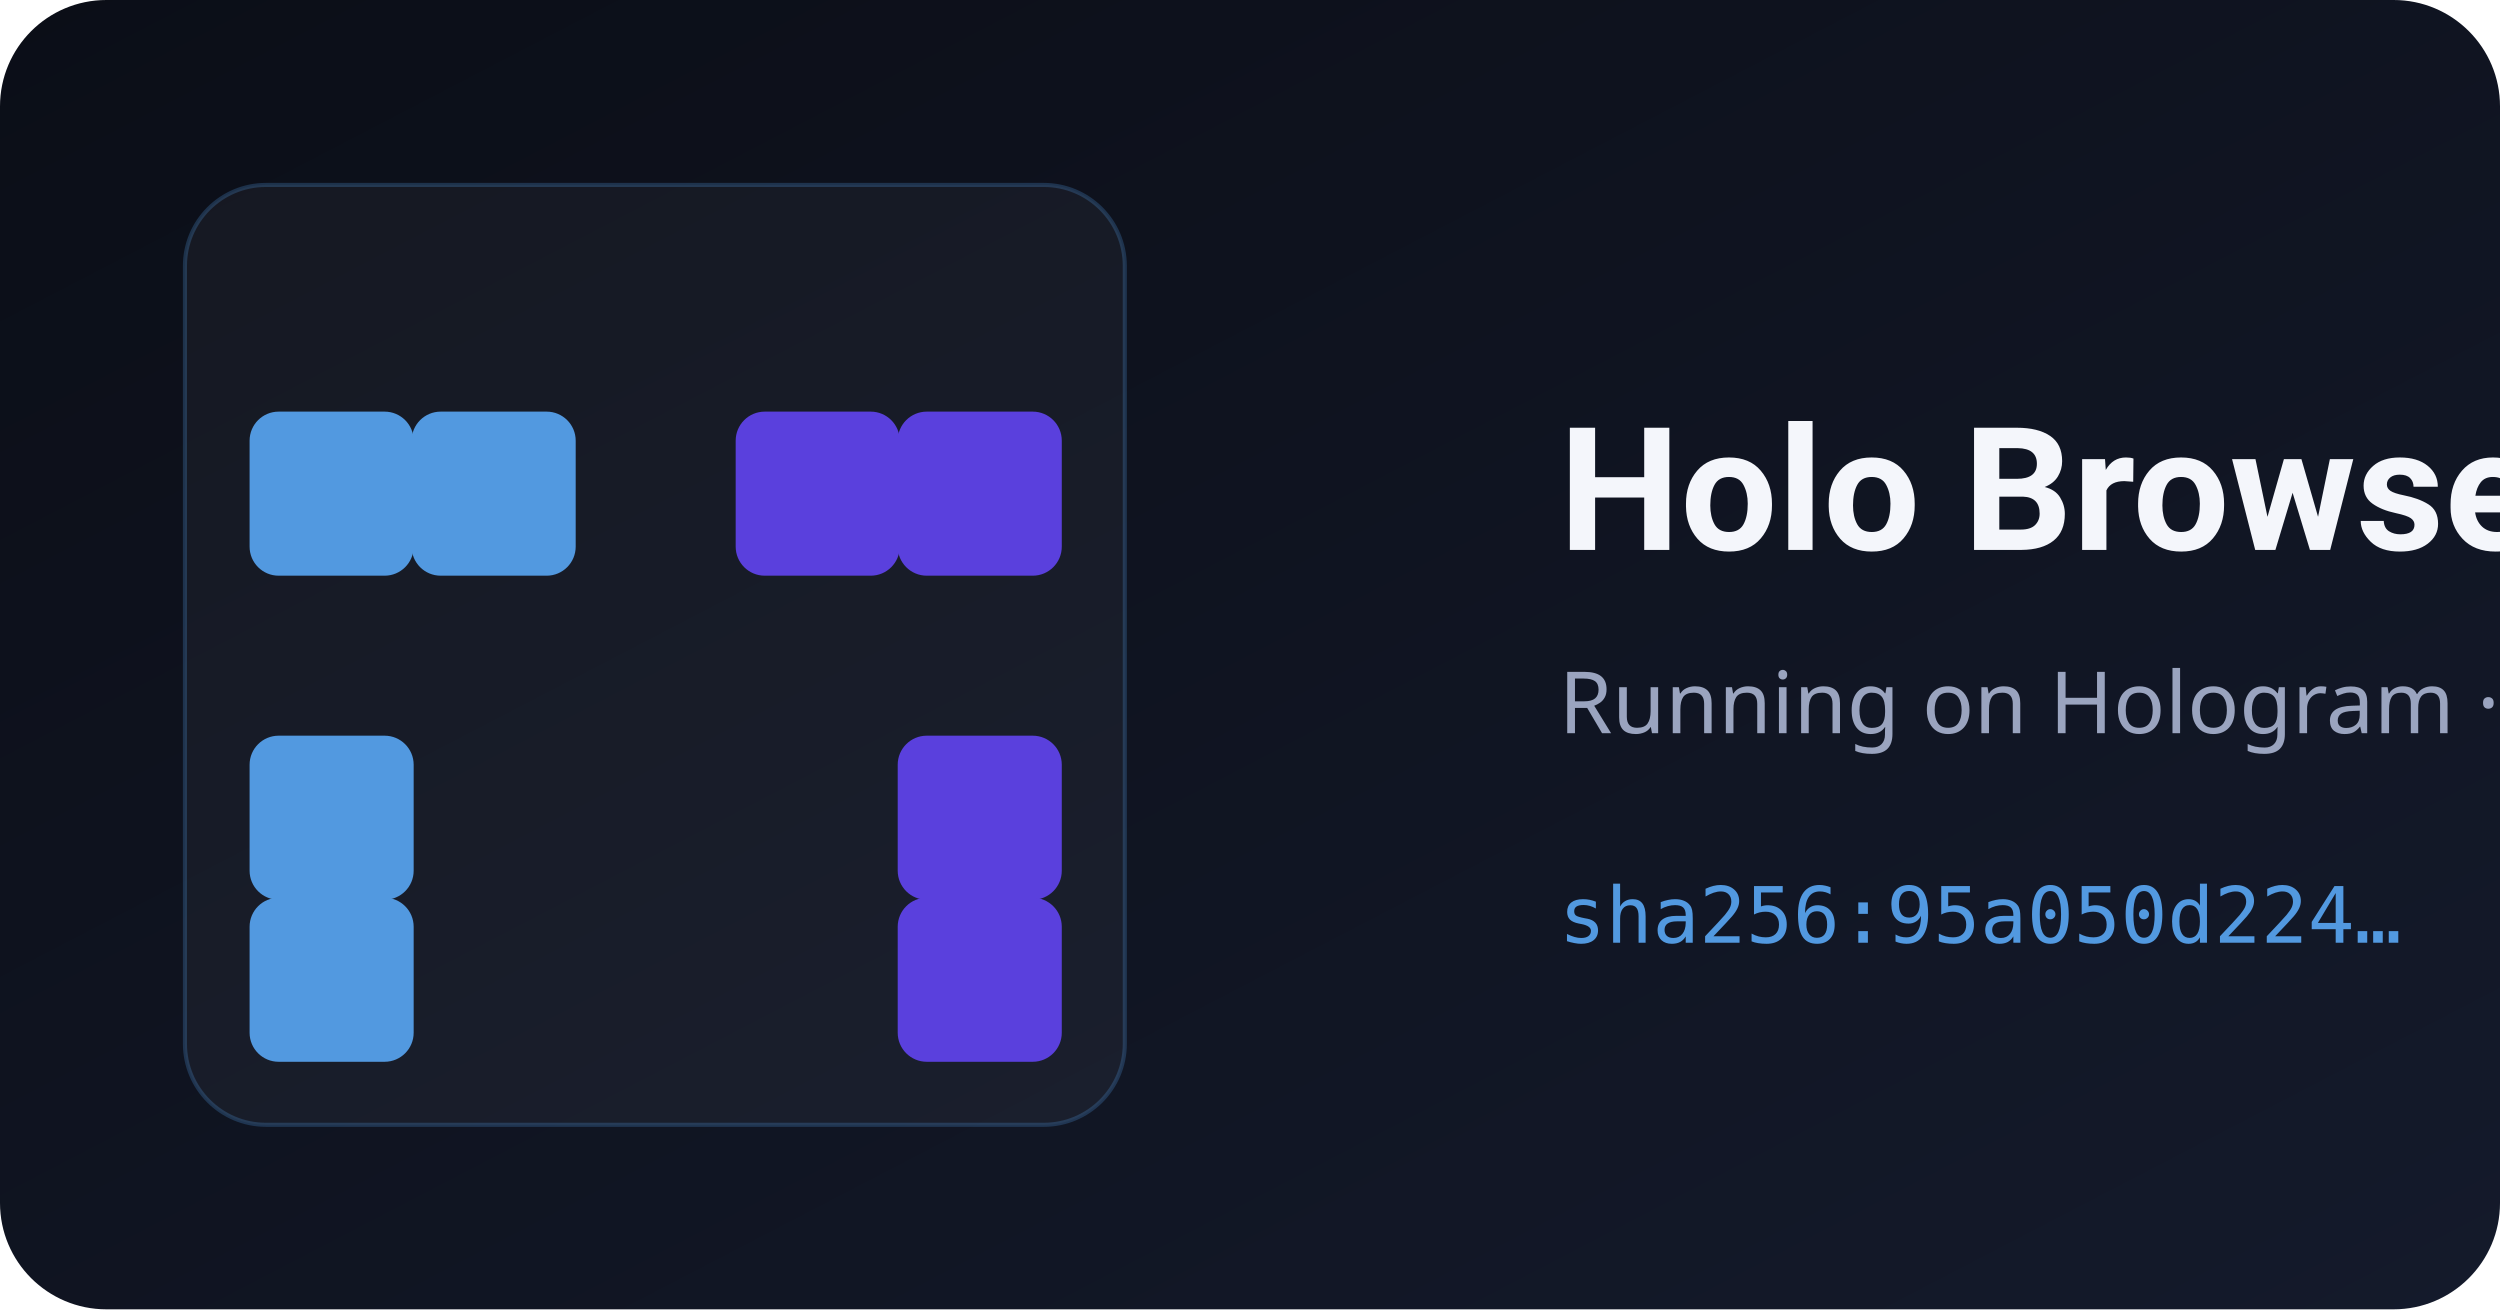
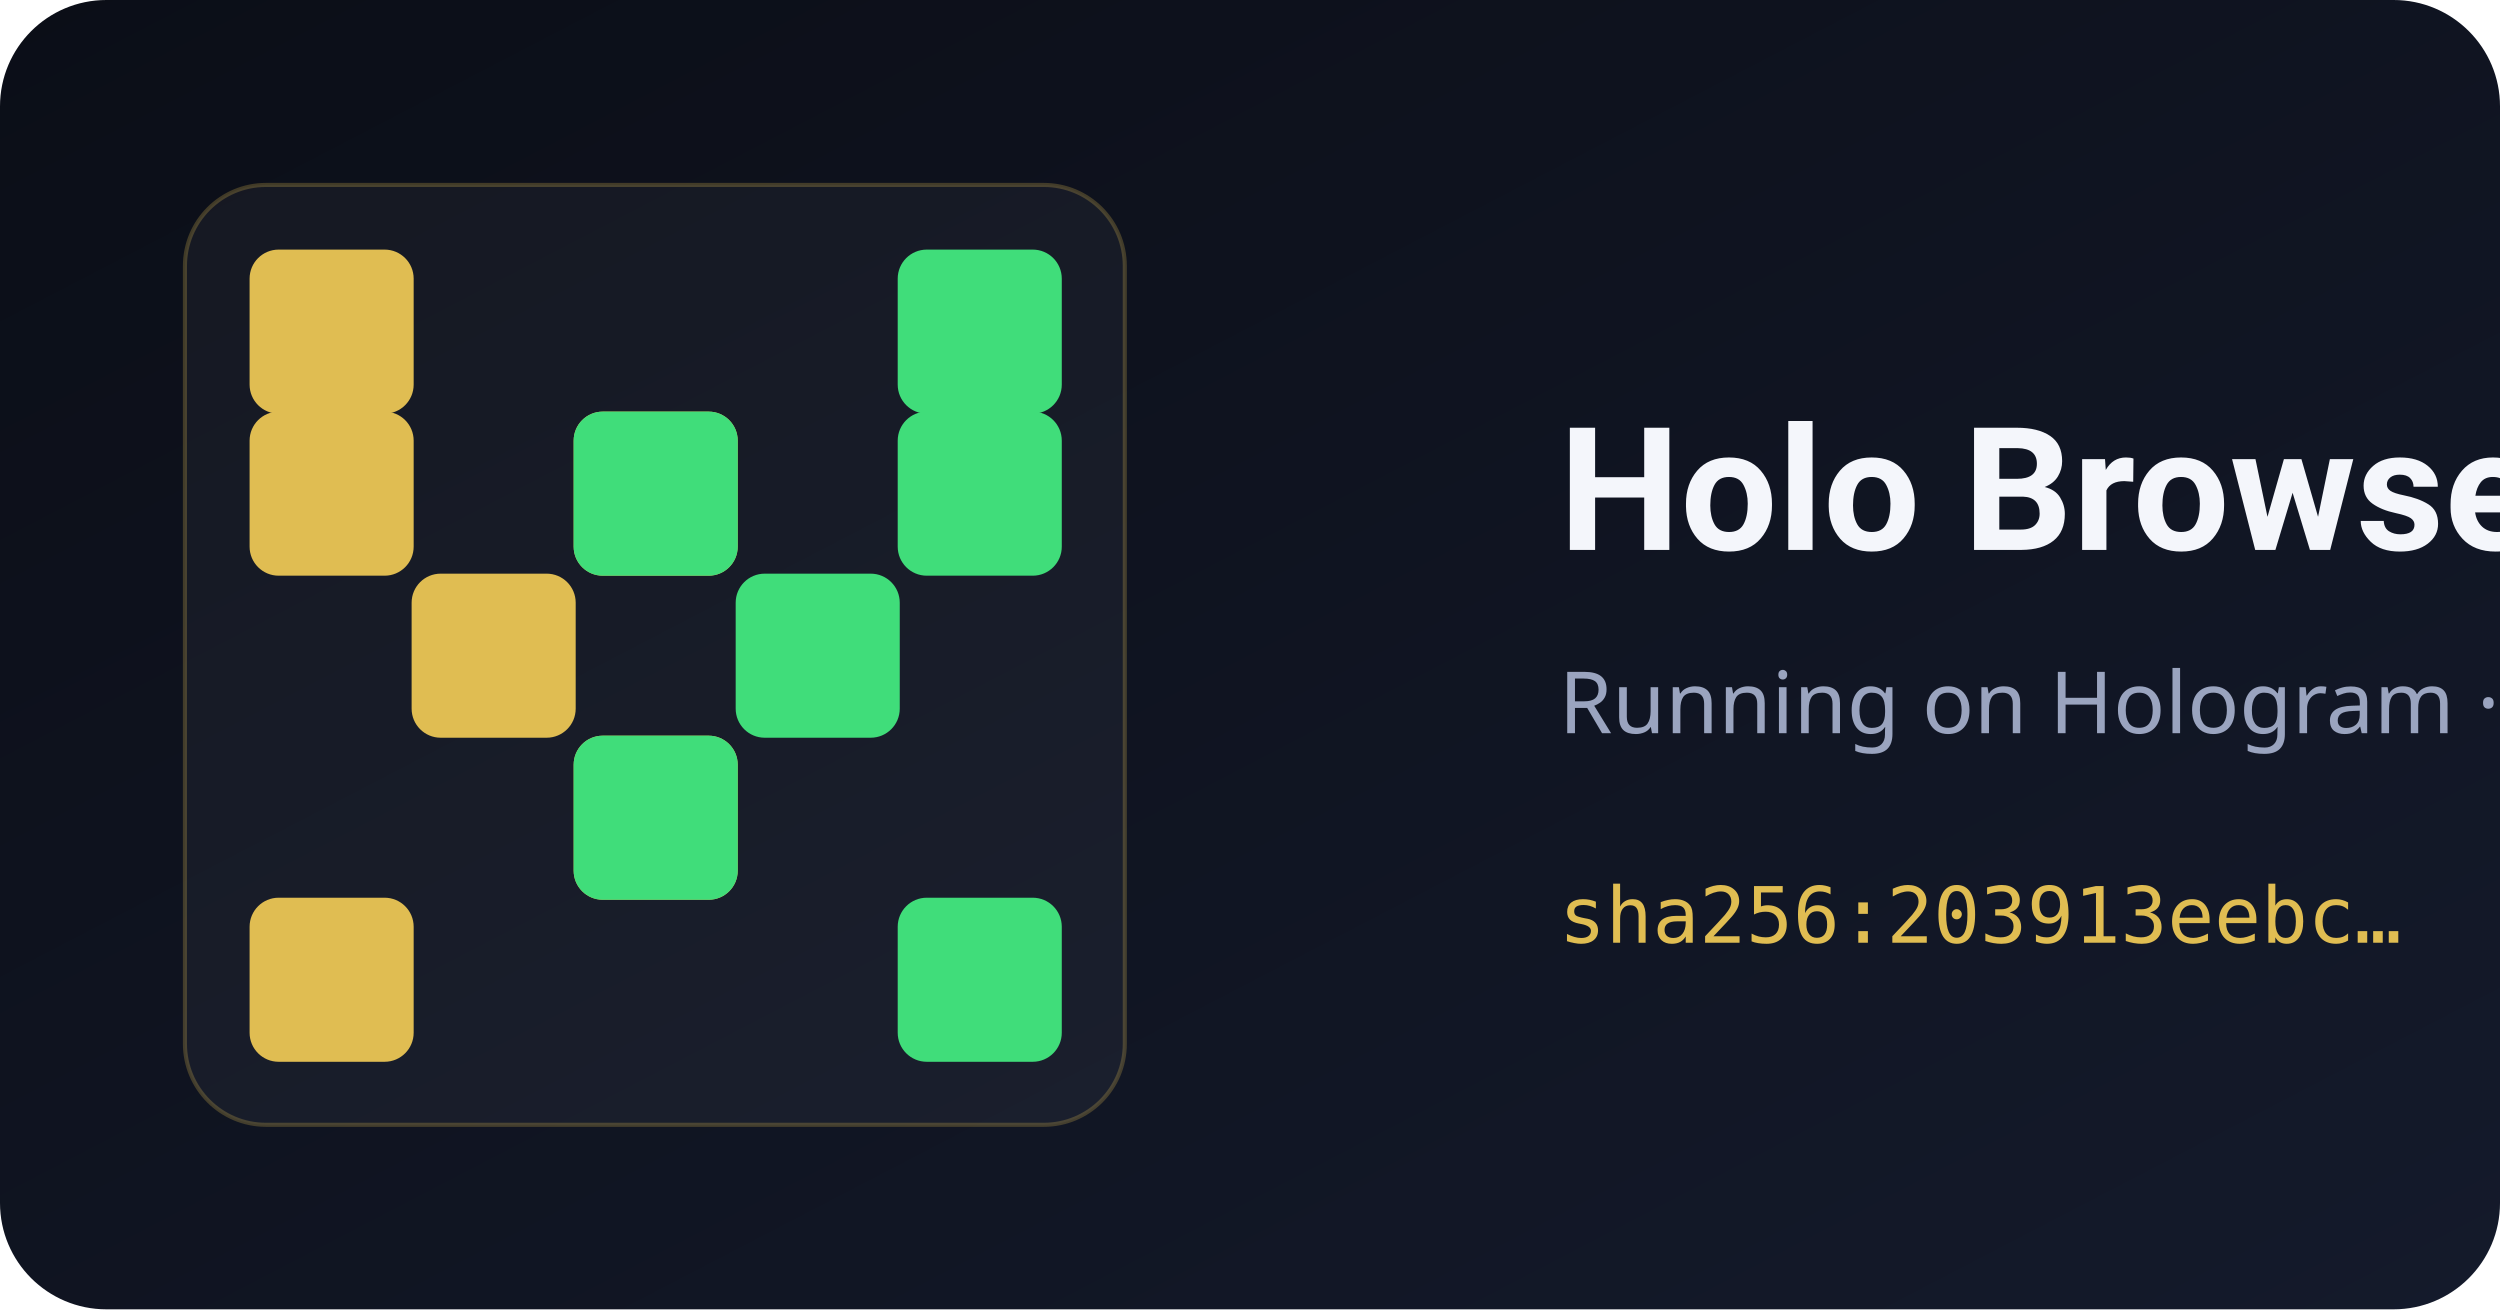
- <svg xmlns="http://www.w3.org/2000/svg" width="611" height="320" viewBox="0 0 611 320" role="img" aria-label="Holo Browser sha256:95a050d224…">
+ <svg xmlns="http://www.w3.org/2000/svg" width="611" height="320" viewBox="0 0 611 320" role="img" aria-label="Holo Browser sha256:203913eebc…">
  <defs>
    <linearGradient id="bg" x1="0" y1="0" x2="1" y2="1">
      <stop offset="0" stop-color="#0b0e17" />
      <stop offset="1" stop-color="#141a2b" />
    </linearGradient>
  </defs>
  <rect width="611" height="320" rx="26" fill="url(#bg)" />
-   <rect x="45.2" y="45.2" width="229.7" height="229.7" rx="19.8" fill="#ffffff0a" stroke="hsl(210 70% 60%)" stroke-opacity="0.25" />
-   <rect x="61.0" y="100.6" width="40.1" height="40.1" rx="7.1" fill="hsl(210 70% 60%)" />
-   <rect x="219.4" y="100.6" width="40.1" height="40.1" rx="7.1" fill="hsl(250 70% 56%)" />
-   <rect x="100.6" y="100.6" width="40.1" height="40.1" rx="7.1" fill="hsl(210 70% 60%)" />
-   <rect x="179.8" y="100.6" width="40.1" height="40.1" rx="7.1" fill="hsl(250 70% 56%)" />
-   <rect x="61.0" y="179.8" width="40.1" height="40.1" rx="7.1" fill="hsl(210 70% 60%)" />
-   <rect x="219.4" y="179.8" width="40.1" height="40.1" rx="7.1" fill="hsl(250 70% 56%)" />
-   <rect x="61.0" y="219.4" width="40.1" height="40.1" rx="7.1" fill="hsl(210 70% 60%)" />
-   <rect x="219.4" y="219.4" width="40.1" height="40.1" rx="7.1" fill="hsl(250 70% 56%)" />
+   <rect x="45.2" y="45.2" width="229.7" height="229.7" rx="19.8" fill="#ffffff0a" stroke="hsl(45 70% 60%)" stroke-opacity="0.25" />
+   <rect x="61.0" y="61.0" width="40.1" height="40.1" rx="7.1" fill="hsl(45 70% 60%)" />
+   <rect x="219.4" y="61.0" width="40.1" height="40.1" rx="7.1" fill="hsl(142 70% 56%)" />
+   <rect x="61.0" y="100.6" width="40.1" height="40.1" rx="7.1" fill="hsl(45 70% 60%)" />
+   <rect x="219.4" y="100.6" width="40.1" height="40.1" rx="7.1" fill="hsl(142 70% 56%)" />
+   <rect x="140.2" y="100.6" width="40.1" height="40.1" rx="7.1" fill="hsl(45 70% 60%)" />
+   <rect x="140.2" y="100.6" width="40.1" height="40.1" rx="7.1" fill="hsl(142 70% 56%)" />
+   <rect x="100.6" y="140.2" width="40.1" height="40.1" rx="7.1" fill="hsl(45 70% 60%)" />
+   <rect x="179.8" y="140.2" width="40.1" height="40.1" rx="7.1" fill="hsl(142 70% 56%)" />
+   <rect x="140.2" y="179.8" width="40.1" height="40.1" rx="7.1" fill="hsl(45 70% 60%)" />
+   <rect x="140.2" y="179.8" width="40.1" height="40.1" rx="7.1" fill="hsl(142 70% 56%)" />
+   <rect x="61.0" y="219.4" width="40.1" height="40.1" rx="7.1" fill="hsl(45 70% 60%)" />
+   <rect x="219.4" y="219.4" width="40.1" height="40.1" rx="7.1" fill="hsl(142 70% 56%)" />
  <text x="381" y="134.4" font-family="ui-sans-serif,system-ui,Segoe UI,Roboto,sans-serif" font-size="42" font-weight="700" fill="#f4f6fb">Holo Browser</text>
  <text x="381" y="179.2" font-family="ui-sans-serif,system-ui,sans-serif" font-size="21" fill="#9aa4bf">Running on Hologram · live on your device</text>
-   <text x="381" y="230.4" font-family="ui-monospace,Menlo,Consolas,monospace" font-size="19" fill="hsl(210 70% 60%)">sha256:95a050d224…</text>
+   <text x="381" y="230.4" font-family="ui-monospace,Menlo,Consolas,monospace" font-size="19" fill="hsl(45 70% 60%)">sha256:203913eebc…</text>
</svg>
